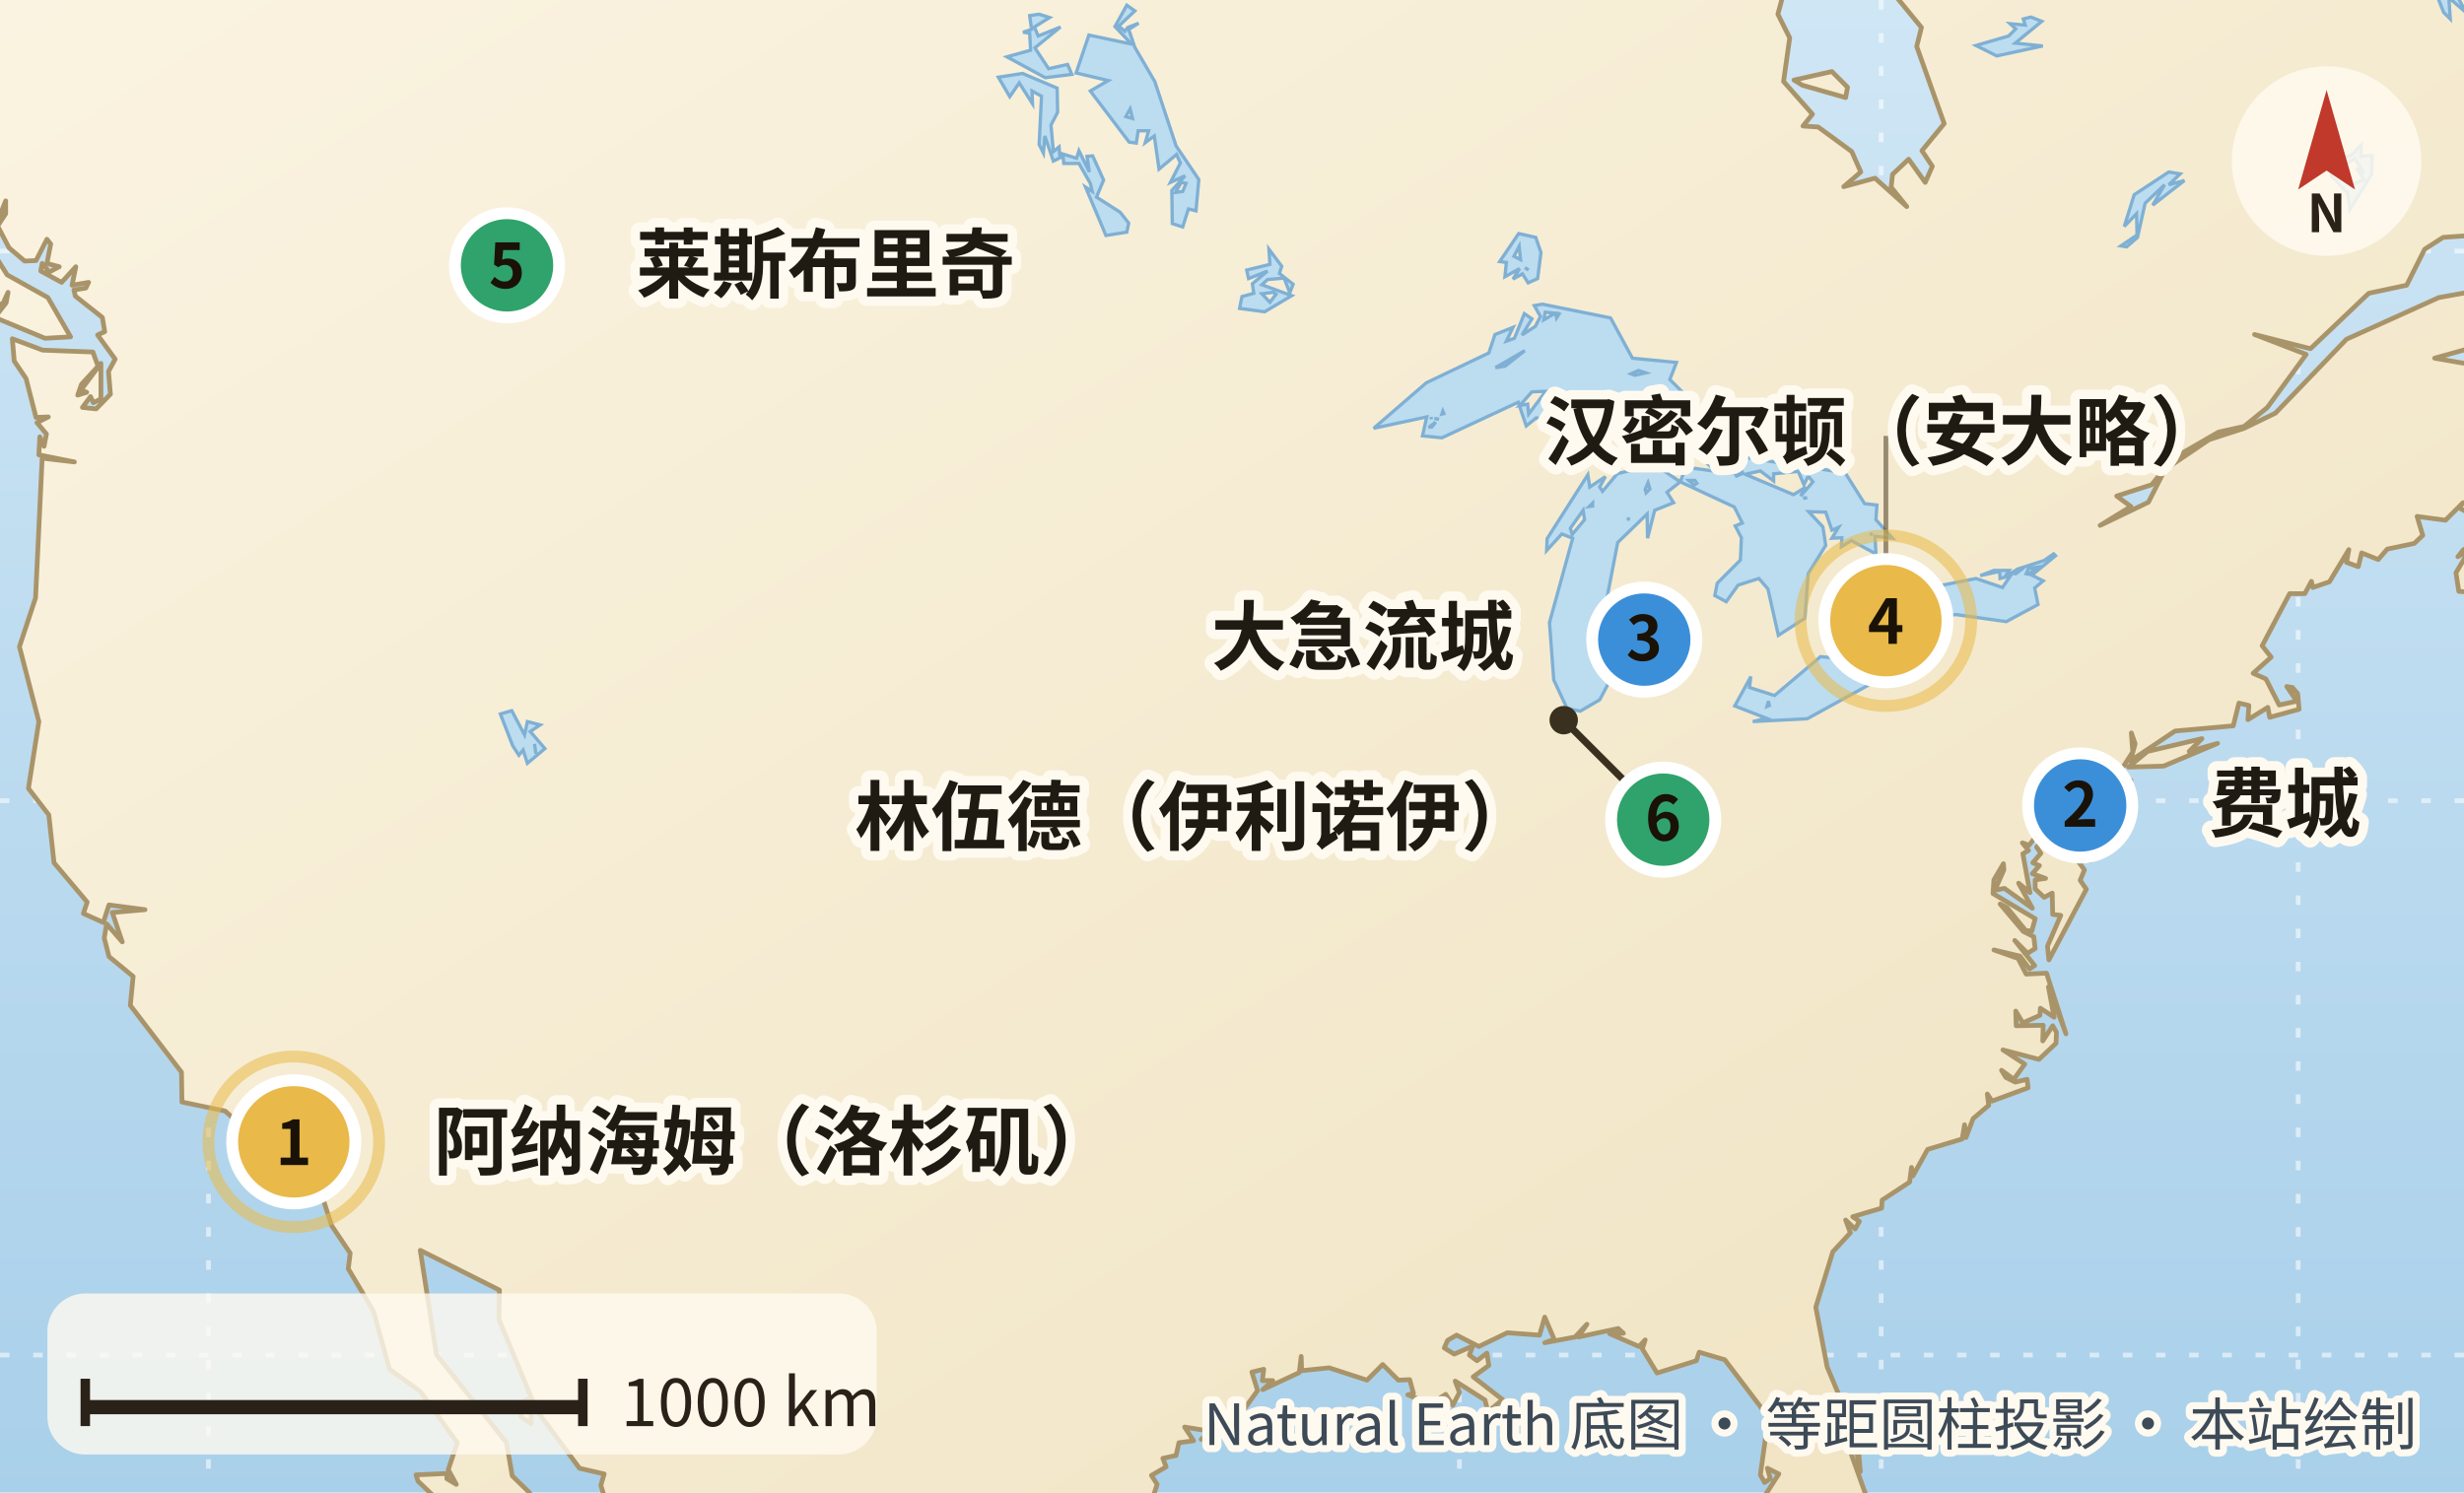
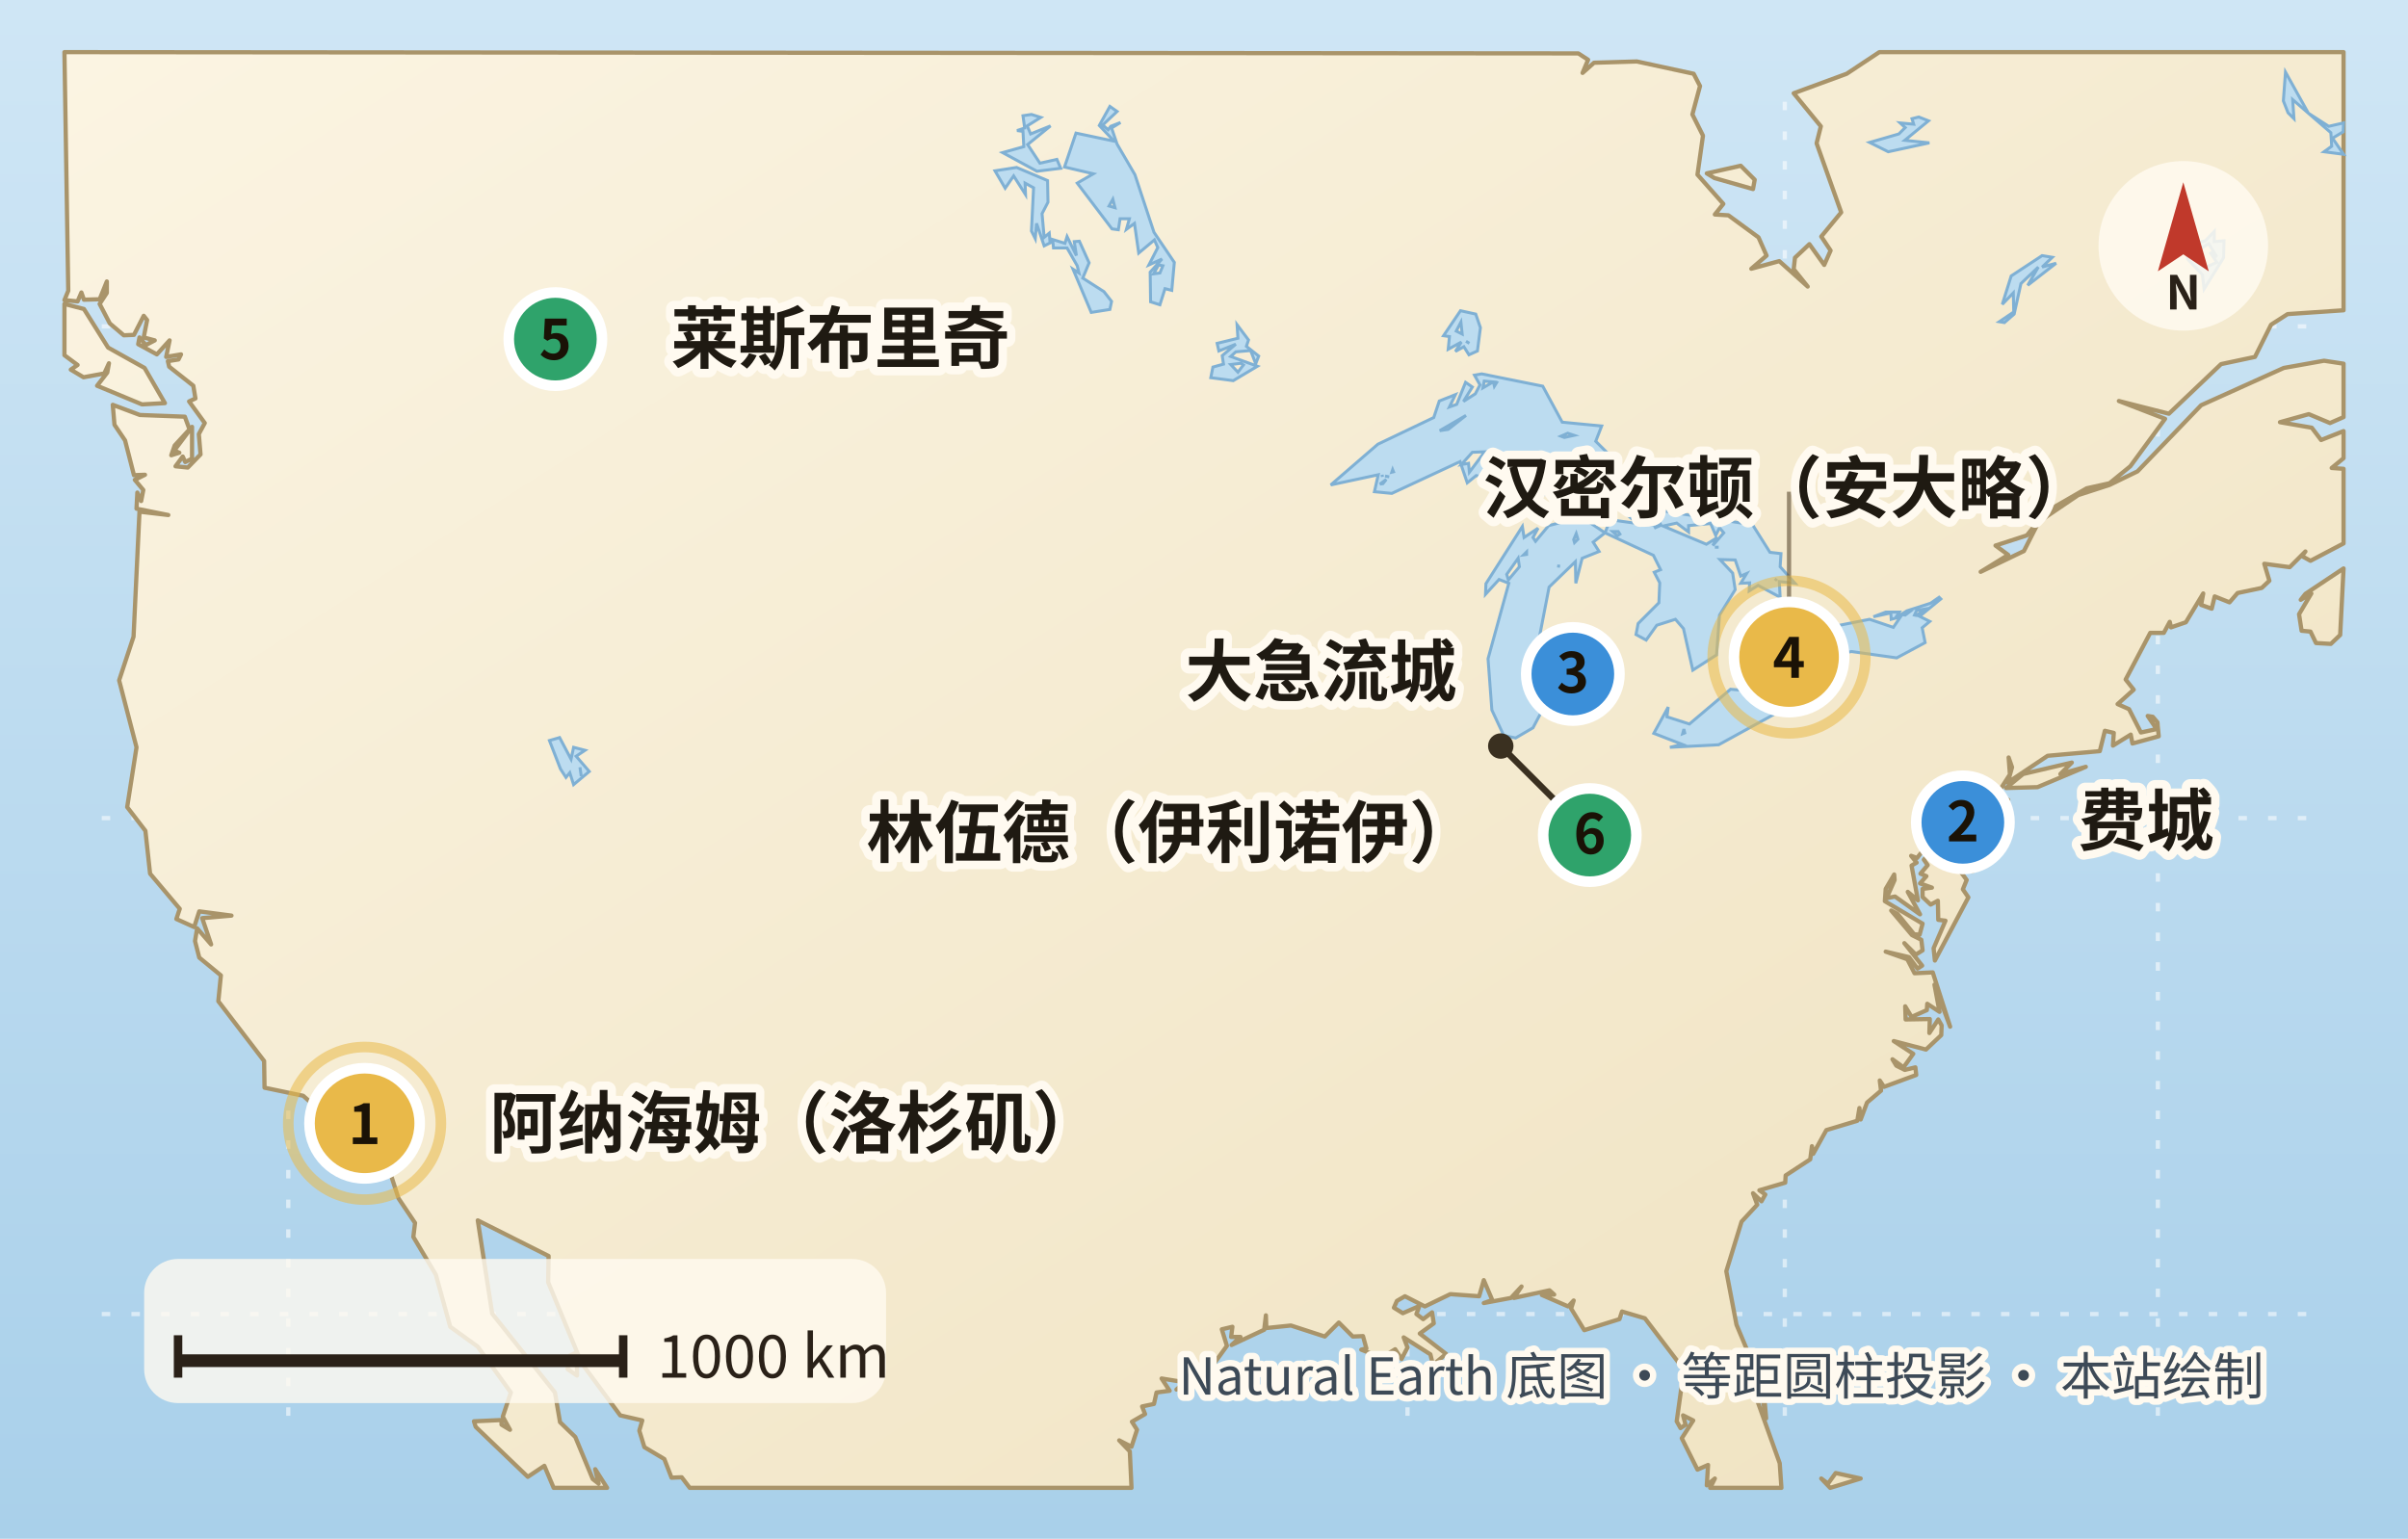
- <svg xmlns="http://www.w3.org/2000/svg" viewBox="0 0 520 315" width="520" height="315" font-family="'Noto Sans CJK SC','PingFang SC','Microsoft YaHei','Source Han Sans SC',sans-serif">
+ <svg xmlns="http://www.w3.org/2000/svg" viewBox="0 0 568 363" width="568" height="363" font-family="'Noto Sans CJK SC','PingFang SC','Microsoft YaHei','Source Han Sans SC',sans-serif">
  <defs>
    <linearGradient id="sea" x1="0" y1="0" x2="0" y2="1">
      <stop offset="0" stop-color="#cfe6f5" />
      <stop offset="1" stop-color="#a9d0ea" />
    </linearGradient>
    <linearGradient id="ld" x1="0" y1="0" x2="1" y2="1">
      <stop offset="0" stop-color="#fbf4e2" />
      <stop offset="1" stop-color="#efe2c0" />
    </linearGradient>
  </defs>
-   <rect width="520" height="315" fill="url(#sea)" />
-   <path d="M44,0V315M132,0V315M220,0V315M308,0V315M397,0V315M485,0V315M0,286H520M0,169H520M0,53H520" stroke="#ffffff" stroke-opacity=".55" stroke-width="1" stroke-dasharray="2 5" fill="none" />
-   <path d="M462.0,158.6 468.0,156.9 456.6,161.7 449.2,161.9 453.2,158.6 464.7,155.9 462.0,158.6ZM-8.8,47.7 -4.2,48.9 1.5,58.0 10.1,62.8 14.9,71.1 9.5,71.4 -1.1,67.0 1.3,63.9 1.7,61.7 0.6,64.1 -4.3,65.0 -7.3,63.2 -5.7,62.1 -8.8,59.8 -8.8,47.7ZM409.0,323.5 414.9,324.8 407.7,327.0 405.6,324.8 407.2,326.0 409.0,323.5ZM112.1,300.5 109.9,299.0 110.4,295.8 112.1,295.0 112.1,300.5ZM348.3,-11.4 350.6,-9.9 349.3,-6.8 352.0,-9.2 362.1,-9.5 375.5,-6.6 377.0,-3.7 375.2,3.0 377.7,8.0 376.4,17.2 382.5,24.1 380.5,26.6 383.7,26.8 390.8,32.0 392.7,36.3 389.1,39.4 395.7,37.6 402.4,43.6 399.1,39.5 399.4,36.8 402.8,33.6 406.3,38.5 407.8,35.1 405.6,31.8 410.3,26.1 404.5,9.8 405.5,5.8 399.1,-2.0 411.6,-6.6 419.3,-11.7 528.8,-11.7 528.8,49.2 515.6,50.1 511.7,52.6 507.9,60.2 499.9,61.9 487.6,73.6 475.8,70.6 486.7,74.8 478.5,86.0 473.6,90.0 468.2,91.2 458.5,96.8 454.1,102.3 446.7,104.7 449.7,106.9 443.2,110.9 453.4,106.0 456.9,99.1 466.2,92.8 473.6,90.4 480.2,87.2 495.2,71.6 514.7,62.8 524.2,61.1 528.8,61.8 528.8,74.4 525.6,75.8 520.6,73.7 513.8,75.6 521.3,76.9 523.5,79.8 528.8,77.7 528.8,84.1 526.0,86.4 528.8,86.6 528.8,104.2 521.0,108.3 519.0,107.2 519.8,106.1 516.1,109.8 510.1,109.0 511.3,113.0 509.5,114.7 503.8,115.9 501.9,118.1 498.4,116.7 497.7,119.6 495.2,118.7 495.7,116.0 491.6,122.8 488.1,124.0 487.8,122.7 486.4,125.3 483.2,125.3 477.4,136.3 479.3,138.7 475.5,142.1 478.2,143.3 481.0,148.8 484.7,148.0 482.6,144.9 483.8,145.1 484.9,146.4 485.2,149.7 479.0,151.4 478.6,149.3 474.4,151.9 474.6,148.9 472.5,148.4 471.3,153.2 459.0,154.3 449.6,160.6 450.6,157.0 449.8,154.7 450.1,158.7 447.2,163.2 449.7,164.7 448.8,171.8 448.9,169.4 442.5,181.0 441.1,181.6 441.6,179.3 436.1,175.3 437.0,171.8 439.3,170.8 440.0,169.5 437.1,171.3 435.5,173.5 437.2,179.9 439.9,183.6 439.0,185.8 440.3,187.7 432.4,202.6 432.1,199.7 434.9,193.2 433.2,193.0 433.1,188.5 431.4,189.4 429.5,187.6 429.5,185.7 431.7,185.4 428.9,184.4 430.4,182.7 429.0,182.1 430.7,180.1 429.8,178.8 433.0,175.0 431.3,174.5 428.2,178.4 426.8,177.9 428.1,179.5 426.9,180.2 428.4,188.4 426.0,186.4 428.9,191.7 423.0,187.5 421.0,187.9 422.9,183.6 422.8,182.3 420.8,185.7 420.6,188.6 429.5,193.9 428.8,196.5 427.5,196.4 423.6,191.6 422.1,190.8 427.0,196.6 429.2,197.7 429.5,200.2 427.9,201.2 425.2,198.5 429.4,203.8 428.3,204.5 426.3,201.8 420.8,200.5 425.9,202.3 427.6,205.6 431.9,205.4 436.0,218.2 432.3,208.3 433.5,214.7 430.6,212.8 430.5,214.3 426.9,215.9 425.4,213.4 425.5,216.5 431.2,216.4 431.1,219.7 433.2,216.5 434.0,217.9 433.9,220.2 430.3,223.6 422.7,221.6 427.3,224.6 425.0,227.8 422.4,225.9 423.3,227.4 425.3,228.4 427.8,227.8 428.0,229.6 420.4,232.4 419.4,230.9 419.7,233.3 416.4,236.1 414.9,240.1 414.6,237.4 414.1,240.4 406.8,242.6 403.7,248.2 403.4,246.4 403.0,249.5 397.2,253.3 397.1,255.0 391.0,256.8 392.4,257.8 391.5,259.4 389.5,257.5 390.5,260.2 386.8,264.2 383.2,275.9 385.6,288.5 392.0,303.8 392.6,310.6 391.3,303.4 390.5,305.4 389.2,300.6 390.0,305.0 395.8,321.2 396.2,327.0 379.4,327.0 380.5,324.8 378.6,326.4 378.9,321.6 376.4,322.7 372.7,315.3 375.4,311.1 373.0,309.9 373.6,312.1 372.4,312.9 371.5,311.3 373.2,299.1 364.0,287.0 358.6,285.4 358.0,287.2 349.7,289.8 346.6,284.7 347.2,282.8 345.9,284.2 339.7,281.5 342.6,281.4 341.5,280.4 333.1,282.2 334.9,279.5 332.4,282.2 326.0,283.4 328.0,282.7 326.0,278.0 324.9,281.8 318.1,281.3 312.1,284.2 307.4,281.8 305.5,282.9 304.8,284.5 306.9,285.8 310.8,284.1 310.1,286.0 311.7,287.2 313.8,285.6 314.2,288.2 310.9,290.6 317.1,295.4 314.0,298.0 313.4,295.5 307.1,291.5 308.0,293.9 306.6,296.6 305.1,294.3 301.9,296.3 297.1,294.4 298.3,294.1 297.5,291.2 295.1,291.3 291.8,288.0 288.5,291.3 280.5,288.7 274.7,289.3 274.6,286.3 274.2,289.7 266.5,293.3 268.6,291.4 266.4,291.4 266.7,289.0 264.2,289.6 265.4,293.5 262.0,298.2 253.5,303.8 255.5,302.1 250.0,301.2 251.9,304.1 248.8,304.5 248.2,307.2 245.4,307.8 246.1,309.6 243.0,311.4 244.2,313.3 242.9,317.3 240.0,315.8 242.5,318.4 242.9,327.0 138.7,327.0 136.8,324.5 134.4,324.6 132.7,320.2 128.0,317.4 126.8,313.5 127.5,311.1 122.3,309.9 113.2,297.6 105.3,278.5 105.4,272.3 88.7,263.9 92.1,285.9 106.9,304.5 108.1,311.5 111.7,315.0 115.8,324.9 117.2,326.0 116.4,322.6 119.2,327.0 106.6,327.0 104.4,321.8 100.5,324.4 88.2,312.6 87.8,311.3 94.3,311.0 94.3,312.1 96.3,313.3 94.6,310.2 96.5,304.5 88.7,293.7 82.2,289.0 78.8,276.7 73.5,267.8 73.9,264.5 70.0,258.7 66.4,247.6 61.0,242.6 58.1,242.4 57.2,239.2 51.6,238.1 47.5,234.5 38.4,232.6 38.3,226.3 27.5,212.2 28.1,206.1 23.0,201.9 22.0,198.0 22.5,195.0 25.8,198.8 23.7,192.6 30.6,192.0 23.0,191.0 21.8,194.7 17.6,192.8 18.4,190.4 11.4,182.1 10.3,172.0 6.0,166.4 8.2,152.3 4.1,136.5 7.5,126.2 8.9,96.7 15.7,97.5 8.2,96.0 8.4,92.2 9.3,94.2 9.8,91.6 7.8,89.2 10.2,88.0 7.6,88.1 5.5,79.9 3.0,76.2 2.6,71.5 9.0,73.9 19.6,74.3 20.7,77.3 17.2,81.1 16.4,83.4 18.3,82.8 17.1,82.3 21.3,76.7 21.3,84.2 19.7,85.0 19.1,83.7 17.4,86.0 20.3,86.3 23.3,83.2 22.9,78.4 24.3,75.8 20.6,70.7 22.1,70.0 21.6,67.0 15.9,62.5 15.6,61.2 18.1,60.8 18.7,59.6 15.2,60.2 16.0,56.3 13.0,59.6 8.6,57.2 8.9,55.6 10.4,57.4 12.5,56.3 9.9,55.6 10.7,51.5 9.9,50.5 7.6,55.0 5.2,55.1 1.9,52.3 -0.5,47.7 1.2,45.1 1.2,42.4 -0.5,46.6 -4.2,46.7 -4.8,45.0 -5.7,47.1 -8.8,46.8 -7.9,44.6 -8.8,-11.7 348.3,-11.4ZM528.0,125.8 525.8,127.9 522.3,127.7 521.0,125.0 518.9,124.8 518.3,120.9 521.2,116.0 518.7,117.5 519.8,116.1 528.8,110.1 528.0,125.8ZM389.5,20.6 380.4,18.0 378.6,16.9 386.6,15.1 389.9,18.4 389.5,20.6Z" fill="url(#ld)" stroke="#a9946a" stroke-width="1" stroke-linejoin="round" fill-rule="evenodd" />
-   <path d="M369.5,142.8 369.2,145.1 374.5,146.8 384.2,138.6 395.8,139.6 392.6,138.8 395.7,136.6 404.9,135.9 406.1,135.2 405.1,134.0 404.8,133.1 406.4,133.6 406.5,136.6 403.6,139.5 381.4,151.7 369.9,152.3 372.8,151.6 366.1,149.0 369.5,142.8ZM405.3,134.3 406.2,133.7 405.3,133.7ZM373.4,148.9 373.2,148.0 372.9,149.1ZM252.4,44.5 250.8,44.1 249.6,47.9 247.4,47.2 247.3,40.2 250.1,37.1 247.0,38.5 249.1,34.4 248.3,32.6 244.6,35.7 243.6,28.7 241.7,30.1 242.4,27.6 240.2,27.6 239.8,30.2 238.3,30.0 230.1,19.2 233.9,17.0 227.1,15.4 229.8,7.4 238.8,9.3 235.3,5.6 237.8,1.1 239.5,2.3 236.1,5.5 237.4,6.6 238.0,5.8 240.3,4.9 238.2,6.2 239.5,10.0 243.7,17.2 248.2,30.8 253.0,37.9 252.4,44.5ZM239.0,25.0 238.5,23.0 237.6,24.6 239.0,25.0ZM250.3,38.7 249.3,38.5 248.1,40.6 249.6,40.4 250.3,38.7ZM433.8,117.3 428.8,121.4 431.2,122.6 429.4,124.1 430.1,127.6 423.4,131.2 412.7,129.7 402.4,132.0 398.6,130.8 404.9,124.5 417.0,122.1 422.6,124.0 424.3,121.5 422.1,122.1 422.0,120.6 417.9,121.5 420.8,120.4 424.0,120.4 423.1,121.8 425.8,120.1 431.4,118.3 433.4,116.9 433.8,117.3ZM426.2,120.5 425.2,120.6 424.7,121.0 425.4,121.1 426.2,120.5ZM429.9,119.7 428.1,120.0 427.6,121.1 428.1,121.2 429.9,119.7ZM226.2,15.7 220.6,16.4 212.5,12.0 217.5,10.6 217.3,7.0 215.9,6.8 217.7,6.2 217.3,3.3 219.3,3.0 221.5,3.7 218.3,5.7 219.1,7.6 223.8,5.7 218.4,10.1 221.3,14.5 225.3,13.6 226.2,15.7ZM115.0,158.0 111.3,161.1 110.4,158.3 109.5,159.4 108.2,157.4 105.6,150.7 108.0,150.0 110.7,155.1 111.3,152.3 114.0,153.0 111.9,154.4 115.0,158.0ZM113.1,159.1 112.8,157.0 113.1,159.1ZM354.6,101.7 351.8,103.9 353.2,106.1 349.2,107.7 347.7,113.6 347.6,108.5 341.4,114.5 339.0,126.9 341.8,135.5 341.1,141.1 337.6,147.7 333.5,150.1 330.7,149.5 327.9,143.5 327.0,131.4 331.9,113.6 329.6,112.7 326.4,116.2 326.5,113.7 335.1,100.2 335.5,102.8 338.8,100.6 337.6,102.8 338.2,103.7 341.3,100.0 349.1,98.0 354.6,101.7ZM347.8,101.9 347.2,103.3 347.4,104.0 348.2,103.2 347.8,101.9ZM343.7,109.2 343.6,109.9 343.7,109.2ZM336.1,106.2 335.4,106.9 336.1,106.8 336.1,106.2ZM334.1,107.7 331.4,111.5 331.8,112.8 334.4,109.7 334.1,107.7ZM358.3,93.1 356.7,94.2 352.2,93.4 352.4,90.1 342.6,91.2 338.1,94.0 331.8,93.1 328.1,88.9 324.2,88.2 322.1,89.9 320.4,84.9 304.3,92.4 300.2,92.0 301.1,88.0 289.9,90.4 301.0,80.8 314.2,74.5 315.5,70.6 319.3,69.1 317.9,72.0 319.6,71.4 321.7,66.2 323.3,67.3 321.2,70.7 324.0,68.9 325.1,66.8 323.8,64.5 325.5,64.2 339.9,67.1 344.5,75.6 353.8,76.5 352.4,80.1 356.1,83.8 354.5,87.5 358.0,88.7 356.5,89.9 357.5,90.8 356.3,92.9 358.3,93.1ZM302.0,88.0 302.1,88.5 302.0,88.0ZM302.2,90.1 303.0,89.1 301.5,90.2 302.2,90.1ZM303.7,88.5 302.7,88.3 303.7,88.5ZM304.7,87.3 304.5,86.8 304.3,87.4ZM326.1,65.9 325.8,67.5 328.2,66.1 326.1,65.9ZM317.6,77.3 321.8,74.0 315.6,77.6 317.6,77.3ZM328.4,82.5 323.3,82.7 320.7,85.6 322.4,85.3 322.6,87.4 325.9,83.0 328.4,82.5ZM328.5,67.1 329.0,66.3 328.3,66.2 328.5,67.1ZM347.3,78.7 345.8,78.2 344.2,78.9 345.0,79.2 347.3,78.7ZM358.2,93.4 359.9,92.7 360.6,93.3 360.5,95.0 362.7,95.7 389.4,99.8 393.5,106.3 396.1,106.6 395.9,109.7 399.4,113.6 395.7,113.2 395.9,116.9 390.7,114.1 388.6,115.4 388.7,113.5 386.6,113.6 388.0,111.3 386.6,111.9 385.3,108.1 381.7,108.0 384.7,111.2 385.3,115.1 381.6,121.1 380.9,130.5 375.3,134.1 373.1,124.3 371.2,122.1 366.8,123.5 364.3,127.0 361.9,125.7 362.4,123.1 367.3,118.2 367.5,113.5 366.2,111.0 367.7,110.4 366.0,107.0 354.6,101.7 355.8,98.6 362.2,99.5 359.2,96.9 358.2,93.4ZM367.6,99.5 366.2,100.6 367.8,99.9ZM365.6,99.8 364.1,98.0 362.5,99.4 365.6,99.8ZM363.0,97.3 362.3,95.9 360.5,95.9 361.5,98.0 363.0,97.3ZM360.1,95.7 359.7,96.0 360.3,96.4 360.1,95.7ZM360.2,95.0 360.1,93.1 359.5,93.0 358.9,93.6 360.2,95.0ZM356.4,101.4 357.5,102.4 358.1,102.0 357.7,101.4 356.4,101.4ZM368.3,100.1 378.5,104.4 381.1,102.8 380.0,104.7 382.6,101.7 381.6,100.5 380.7,102.3 379.5,99.5 374.3,100.0 374.3,101.5 371.5,99.4 368.3,100.1ZM381.4,105.1 380.5,105.1 381.4,105.1ZM394.7,113.0 395.1,112.5 394.7,113.0ZM461.0,38.1 454.3,43.3 456.8,39.0 452.7,42.9 451.1,50.1 448.8,52.1 447.6,51.9 451.0,49.6 450.9,45.1 448.3,47.8 450.4,41.1 457.7,36.3 460.1,36.7 457.7,39.0 461.0,38.1ZM272.9,60.0 272.2,61.8 271.0,58.7 267.5,59.0 266.3,60.1 272.6,62.4 266.9,65.8 261.6,65.1 262.1,62.6 264.6,61.9 264.3,59.9 267.5,57.2 263.5,58.8 263.1,57.0 268.0,55.8 267.8,52.6 270.5,56.2 270.0,57.7 272.9,60.0ZM266.3,62.0 268.0,63.8 269.3,62.1 268.7,61.7 266.3,62.0ZM325.2,53.3 324.5,58.8 322.5,59.7 321.3,57.8 319.3,58.9 320.7,56.7 317.6,58.4 317.9,55.4 316.5,55.2 320.5,49.3 324.1,50.1 325.2,53.3ZM320.9,54.8 320.6,52.0 319.5,54.1 320.9,54.8ZM322.6,57.0 321.8,56.5 322.6,57.0ZM431.1,9.7 421.4,11.8 417.0,9.6 423.9,7.6 425.4,6.1 424.2,5.0 427.4,5.3 427.0,4.0 428.6,3.6 430.9,4.5 425.3,9.1 431.1,9.7ZM528.7,7.1 526.2,8.6 528.8,12.4 524.2,11.8 526.0,10.5 525.8,7.3 516.8,-0.5 517.1,4.0 515.7,2.6 514.6,-0.2 515.1,-7.0 520.5,2.7 525.3,5.8 528.8,5.0 528.7,7.1ZM237.8,49.0 233.4,49.7 229.1,39.5 230.5,40.4 230.1,38.7 227.7,34.5 224.5,34.5 224.3,32.5 227.2,33.4 227.7,31.8 229.9,36.3 229.4,33.0 230.6,32.9 232.9,38.0 231.4,41.6 236.4,44.8 238.2,47.1 237.8,49.0ZM222.3,34.0 220.5,28.7 220.2,32.3 219.3,30.5 219.8,20.3 217.8,19.2 217.9,21.9 215.1,17.5 213.1,20.4 210.7,16.3 215.8,15.5 223.1,18.6 223.2,23.7 221.8,26.4 222.3,32.0 223.5,31.0 223.7,33.3 222.3,34.0ZM500.5,36.8 495.9,44.2 495.5,40.8 492.0,37.1 491.4,32.9 493.0,31.1 493.5,33.5 496.2,32.8 498.3,30.6 498.3,33.0 500.6,32.8 500.5,36.8ZM497.3,35.5 498.9,36.6 497.0,33.5 492.7,36.1 496.4,39.0 498.9,37.9 497.3,35.5Z" fill="#bcdcf0" stroke="#7fb0d4" stroke-width=".7" />
-   <path d="M330,152L351,173" stroke="#3a3020" stroke-width="1.5" />
-   <circle cx="330" cy="152" r="3" fill="#3a3020" />
-   <text x="91.5" y="246.7" text-anchor="start" font-size="16" font-weight="800" fill="#1f1a12" paint-order="stroke" stroke="#fffaf0" stroke-width="4" stroke-linejoin="round">阿纳海姆（洛杉矶）</text>
-   <path d="M398,131L398,92" stroke="#5a4a30" stroke-width="1" opacity=".6" />
-   <text x="397.8" y="96.9" text-anchor="middle" font-size="16" font-weight="800" fill="#1f1a12" paint-order="stroke" stroke="#fffaf0" stroke-width="4" stroke-linejoin="round">汉密尔顿（安大略）</text>
-   <text x="466.2" y="175.4" text-anchor="start" font-size="16" font-weight="600" fill="#1f1a12" paint-order="stroke" stroke="#fffaf0" stroke-width="4" stroke-linejoin="round">费城</text>
-   <text x="319.6" y="140.2" text-anchor="end" font-size="16" font-weight="600" fill="#1f1a12" paint-order="stroke" stroke="#fffaf0" stroke-width="4" stroke-linejoin="round">大急流城</text>
-   <text x="134.2" y="61.6" text-anchor="start" font-size="16" font-weight="600" fill="#1f1a12" paint-order="stroke" stroke="#fffaf0" stroke-width="4" stroke-linejoin="round">莱斯布里奇</text>
-   <text x="324.4" y="178.2" text-anchor="end" font-size="16" font-weight="600" fill="#1f1a12" paint-order="stroke" stroke="#fffaf0" stroke-width="4" stroke-linejoin="round">林伍德（伊利诺伊）</text>
-   <circle cx="62" cy="241" r="18" fill="none" stroke="#e9b949" stroke-width="2.5" opacity=".55" />
-   <circle cx="62" cy="241" r="13" fill="#e9b949" stroke="#ffffff" stroke-width="2.5" />
-   <text x="62" y="245.9" text-anchor="middle" font-size="13" font-weight="800" fill="#1a1206">1</text>
-   <circle cx="439" cy="170" r="11" fill="#3b8fd9" stroke="#ffffff" stroke-width="2.5" />
-   <text x="439" y="174.5" text-anchor="middle" font-size="13" font-weight="800" fill="#1a1206">2</text>
-   <circle cx="347" cy="135" r="11" fill="#3b8fd9" stroke="#ffffff" stroke-width="2.5" />
-   <text x="347" y="139.4" text-anchor="middle" font-size="13" font-weight="800" fill="#1a1206">3</text>
-   <circle cx="398" cy="131" r="18" fill="none" stroke="#e9b949" stroke-width="2.5" opacity=".55" />
-   <circle cx="398" cy="131" r="13" fill="#e9b949" stroke="#ffffff" stroke-width="2.5" />
-   <text x="398" y="135.9" text-anchor="middle" font-size="13" font-weight="800" fill="#1a1206">4</text>
-   <circle cx="107" cy="56" r="11" fill="#2fa36b" stroke="#ffffff" stroke-width="2.5" />
-   <text x="107" y="60.8" text-anchor="middle" font-size="13" font-weight="800" fill="#1a1206">5</text>
-   <circle cx="351" cy="173" r="11" fill="#2fa36b" stroke="#ffffff" stroke-width="2.5" />
-   <text x="351" y="177.4" text-anchor="middle" font-size="13" font-weight="800" fill="#1a1206">6</text>
-   <g transform="translate(18,297)">
-     <rect x="-8" y="-24" width="175" height="34" rx="8" fill="#fffaf0" opacity=".8" />
-     <path d="M0,0H105" stroke="#2a2118" stroke-width="3" />
-     <path d="M0,-6V4M105,-6V4" stroke="#2a2118" stroke-width="2" />
-     <text x="113" y="4" font-size="14" fill="#2a2118">1000 km</text>
+   <rect width="568" height="363" fill="url(#sea)" />
+   <g transform="translate(24,24)">
+     <path d="M44,0V315M132,0V315M220,0V315M308,0V315M397,0V315M485,0V315M0,286H520M0,169H520M0,53H520" stroke="#ffffff" stroke-opacity=".55" stroke-width="1" stroke-dasharray="2 5" fill="none" />
+     <path d="M462.0,158.6 468.0,156.9 456.6,161.7 449.2,161.9 453.2,158.6 464.7,155.9 462.0,158.6ZM-8.8,47.7 -4.2,48.9 1.5,58.0 10.1,62.8 14.9,71.1 9.5,71.4 -1.1,67.0 1.3,63.9 1.7,61.7 0.6,64.1 -4.3,65.0 -7.3,63.2 -5.7,62.1 -8.8,59.8 -8.8,47.7ZM409.0,323.5 414.9,324.8 407.7,327.0 405.6,324.8 407.2,326.0 409.0,323.5ZM112.1,300.5 109.9,299.0 110.4,295.8 112.1,295.0 112.1,300.5ZM348.3,-11.4 350.6,-9.9 349.3,-6.8 352.0,-9.2 362.1,-9.5 375.5,-6.6 377.0,-3.7 375.2,3.0 377.7,8.0 376.4,17.2 382.5,24.1 380.5,26.6 383.7,26.8 390.8,32.0 392.7,36.3 389.1,39.4 395.7,37.6 402.4,43.6 399.1,39.5 399.4,36.8 402.8,33.6 406.3,38.5 407.8,35.1 405.6,31.8 410.3,26.1 404.5,9.8 405.5,5.8 399.1,-2.0 411.6,-6.6 419.3,-11.7 528.8,-11.7 528.8,49.2 515.6,50.1 511.7,52.6 507.9,60.2 499.9,61.9 487.6,73.6 475.8,70.6 486.7,74.8 478.5,86.0 473.6,90.0 468.2,91.2 458.5,96.8 454.1,102.3 446.7,104.7 449.7,106.9 443.2,110.9 453.4,106.0 456.9,99.1 466.2,92.8 473.6,90.4 480.2,87.2 495.2,71.6 514.7,62.8 524.2,61.1 528.8,61.8 528.8,74.4 525.6,75.8 520.6,73.7 513.8,75.6 521.3,76.9 523.5,79.8 528.8,77.7 528.8,84.1 526.0,86.4 528.8,86.6 528.8,104.2 521.0,108.3 519.0,107.2 519.8,106.1 516.1,109.8 510.1,109.0 511.3,113.0 509.5,114.7 503.8,115.9 501.9,118.1 498.4,116.7 497.7,119.6 495.2,118.7 495.7,116.0 491.6,122.8 488.1,124.0 487.8,122.7 486.4,125.3 483.2,125.3 477.4,136.3 479.3,138.7 475.5,142.1 478.2,143.3 481.0,148.8 484.7,148.0 482.6,144.9 483.8,145.1 484.9,146.4 485.2,149.7 479.0,151.4 478.6,149.3 474.4,151.9 474.6,148.9 472.5,148.4 471.3,153.2 459.0,154.3 449.6,160.6 450.6,157.0 449.8,154.7 450.1,158.7 447.2,163.2 449.7,164.7 448.8,171.8 448.9,169.4 442.5,181.0 441.1,181.6 441.6,179.3 436.1,175.3 437.0,171.8 439.3,170.8 440.0,169.5 437.1,171.3 435.5,173.5 437.2,179.9 439.9,183.6 439.0,185.8 440.3,187.7 432.4,202.6 432.1,199.7 434.9,193.2 433.2,193.0 433.1,188.5 431.4,189.4 429.5,187.6 429.5,185.7 431.7,185.4 428.9,184.4 430.4,182.7 429.0,182.1 430.7,180.1 429.8,178.8 433.0,175.0 431.3,174.5 428.2,178.4 426.8,177.9 428.1,179.5 426.9,180.2 428.4,188.4 426.0,186.4 428.9,191.7 423.0,187.5 421.0,187.9 422.9,183.6 422.8,182.3 420.8,185.7 420.6,188.6 429.5,193.9 428.8,196.5 427.5,196.4 423.6,191.6 422.1,190.8 427.0,196.6 429.2,197.7 429.5,200.2 427.9,201.2 425.2,198.5 429.4,203.8 428.3,204.5 426.3,201.8 420.8,200.5 425.9,202.3 427.6,205.6 431.9,205.4 436.0,218.2 432.3,208.3 433.5,214.7 430.6,212.8 430.5,214.3 426.9,215.9 425.4,213.4 425.5,216.5 431.2,216.4 431.1,219.7 433.2,216.5 434.0,217.9 433.9,220.2 430.3,223.6 422.7,221.6 427.3,224.6 425.0,227.8 422.4,225.9 423.3,227.4 425.3,228.4 427.8,227.8 428.0,229.6 420.4,232.4 419.4,230.9 419.7,233.3 416.4,236.1 414.9,240.1 414.6,237.4 414.1,240.4 406.8,242.6 403.7,248.2 403.4,246.4 403.0,249.5 397.2,253.3 397.1,255.0 391.0,256.8 392.4,257.8 391.5,259.4 389.5,257.5 390.5,260.2 386.8,264.2 383.2,275.9 385.6,288.5 392.0,303.8 392.6,310.6 391.3,303.4 390.5,305.4 389.2,300.6 390.0,305.0 395.8,321.2 396.2,327.0 379.4,327.0 380.5,324.8 378.6,326.4 378.9,321.6 376.4,322.7 372.7,315.3 375.4,311.1 373.0,309.9 373.6,312.1 372.4,312.9 371.5,311.3 373.2,299.1 364.0,287.0 358.6,285.4 358.0,287.2 349.7,289.8 346.6,284.7 347.2,282.8 345.9,284.2 339.7,281.5 342.6,281.4 341.5,280.4 333.1,282.2 334.9,279.5 332.4,282.2 326.0,283.4 328.0,282.7 326.0,278.0 324.9,281.8 318.1,281.3 312.1,284.2 307.4,281.8 305.5,282.9 304.8,284.5 306.9,285.8 310.8,284.1 310.1,286.0 311.7,287.2 313.8,285.6 314.2,288.2 310.9,290.6 317.1,295.4 314.0,298.0 313.4,295.5 307.1,291.5 308.0,293.9 306.6,296.6 305.1,294.3 301.9,296.3 297.1,294.4 298.3,294.1 297.5,291.2 295.1,291.3 291.8,288.0 288.5,291.3 280.5,288.7 274.7,289.3 274.6,286.3 274.2,289.7 266.5,293.3 268.6,291.4 266.4,291.4 266.7,289.0 264.2,289.6 265.4,293.5 262.0,298.2 253.5,303.8 255.5,302.1 250.0,301.2 251.9,304.1 248.8,304.5 248.2,307.2 245.4,307.8 246.1,309.6 243.0,311.4 244.2,313.3 242.9,317.3 240.0,315.8 242.5,318.4 242.9,327.0 138.7,327.0 136.8,324.5 134.4,324.6 132.7,320.2 128.0,317.4 126.8,313.5 127.5,311.1 122.3,309.9 113.2,297.6 105.3,278.5 105.4,272.3 88.7,263.9 92.1,285.9 106.9,304.5 108.1,311.5 111.7,315.0 115.8,324.9 117.2,326.0 116.4,322.6 119.2,327.0 106.6,327.0 104.4,321.8 100.5,324.4 88.2,312.6 87.8,311.3 94.3,311.0 94.3,312.1 96.3,313.3 94.6,310.2 96.5,304.5 88.7,293.7 82.2,289.0 78.8,276.7 73.5,267.8 73.9,264.5 70.0,258.7 66.4,247.6 61.0,242.6 58.1,242.4 57.2,239.2 51.6,238.1 47.5,234.5 38.4,232.6 38.3,226.3 27.5,212.2 28.1,206.1 23.0,201.9 22.0,198.0 22.5,195.0 25.8,198.8 23.7,192.6 30.6,192.0 23.0,191.0 21.8,194.7 17.6,192.8 18.4,190.4 11.4,182.1 10.3,172.0 6.0,166.4 8.2,152.3 4.1,136.5 7.5,126.2 8.9,96.7 15.7,97.5 8.2,96.0 8.4,92.2 9.3,94.2 9.8,91.6 7.8,89.2 10.2,88.0 7.6,88.1 5.5,79.9 3.0,76.2 2.6,71.5 9.0,73.9 19.6,74.3 20.7,77.3 17.2,81.1 16.4,83.4 18.3,82.8 17.1,82.3 21.3,76.7 21.3,84.2 19.7,85.0 19.1,83.7 17.4,86.0 20.3,86.3 23.3,83.2 22.9,78.4 24.3,75.8 20.6,70.7 22.1,70.0 21.6,67.0 15.9,62.5 15.6,61.2 18.1,60.8 18.7,59.6 15.2,60.2 16.0,56.3 13.0,59.6 8.6,57.2 8.9,55.6 10.4,57.4 12.5,56.3 9.9,55.6 10.7,51.5 9.9,50.5 7.6,55.0 5.2,55.1 1.9,52.3 -0.5,47.7 1.2,45.1 1.2,42.4 -0.5,46.6 -4.2,46.7 -4.8,45.0 -5.7,47.1 -8.8,46.8 -7.9,44.6 -8.8,-11.7 348.3,-11.4ZM528.0,125.8 525.8,127.9 522.3,127.7 521.0,125.0 518.9,124.8 518.3,120.9 521.2,116.0 518.7,117.5 519.8,116.1 528.8,110.1 528.0,125.8ZM389.5,20.6 380.4,18.0 378.6,16.9 386.6,15.1 389.9,18.4 389.5,20.6Z" fill="url(#ld)" stroke="#a9946a" stroke-width="1" stroke-linejoin="round" fill-rule="evenodd" />
+     <path d="M369.5,142.8 369.2,145.1 374.5,146.8 384.2,138.6 395.8,139.6 392.6,138.8 395.7,136.6 404.9,135.9 406.1,135.2 405.1,134.0 404.8,133.1 406.4,133.6 406.5,136.6 403.6,139.5 381.4,151.7 369.9,152.3 372.8,151.6 366.1,149.0 369.5,142.8ZM405.3,134.3 406.2,133.7 405.3,133.7ZM373.4,148.9 373.2,148.0 372.9,149.1ZM252.4,44.5 250.8,44.1 249.6,47.9 247.4,47.2 247.3,40.2 250.1,37.1 247.0,38.5 249.1,34.4 248.3,32.6 244.6,35.7 243.6,28.7 241.7,30.1 242.4,27.6 240.2,27.6 239.8,30.2 238.3,30.0 230.1,19.2 233.9,17.0 227.1,15.4 229.8,7.4 238.8,9.3 235.3,5.6 237.8,1.1 239.5,2.3 236.1,5.5 237.4,6.6 238.0,5.8 240.3,4.9 238.2,6.2 239.5,10.0 243.7,17.2 248.2,30.8 253.0,37.9 252.4,44.5ZM239.0,25.0 238.5,23.0 237.6,24.6 239.0,25.0ZM250.3,38.7 249.3,38.5 248.1,40.6 249.6,40.4 250.3,38.7ZM433.8,117.3 428.8,121.4 431.2,122.6 429.4,124.1 430.1,127.6 423.4,131.2 412.7,129.7 402.4,132.0 398.6,130.8 404.9,124.5 417.0,122.1 422.6,124.0 424.3,121.5 422.1,122.1 422.0,120.6 417.9,121.5 420.8,120.4 424.0,120.4 423.1,121.8 425.8,120.1 431.4,118.3 433.4,116.9 433.8,117.3ZM426.2,120.5 425.2,120.6 424.7,121.0 425.4,121.1 426.2,120.5ZM429.9,119.7 428.1,120.0 427.6,121.1 428.1,121.2 429.9,119.7ZM226.2,15.7 220.6,16.4 212.5,12.0 217.5,10.6 217.3,7.0 215.9,6.8 217.7,6.2 217.3,3.3 219.3,3.0 221.5,3.7 218.3,5.7 219.1,7.6 223.8,5.7 218.4,10.1 221.3,14.5 225.3,13.6 226.2,15.7ZM115.0,158.0 111.3,161.1 110.4,158.3 109.5,159.4 108.2,157.4 105.6,150.7 108.0,150.0 110.7,155.1 111.3,152.3 114.0,153.0 111.9,154.4 115.0,158.0ZM113.1,159.1 112.8,157.0 113.1,159.1ZM354.6,101.7 351.8,103.9 353.2,106.1 349.2,107.7 347.7,113.6 347.6,108.5 341.4,114.5 339.0,126.9 341.8,135.5 341.1,141.1 337.6,147.7 333.5,150.1 330.7,149.5 327.9,143.5 327.0,131.4 331.9,113.6 329.6,112.7 326.4,116.2 326.5,113.7 335.1,100.2 335.5,102.8 338.8,100.6 337.6,102.8 338.2,103.7 341.3,100.0 349.1,98.0 354.6,101.7ZM347.8,101.9 347.2,103.3 347.4,104.0 348.2,103.2 347.8,101.9ZM343.7,109.2 343.6,109.9 343.7,109.2ZM336.1,106.2 335.4,106.9 336.1,106.8 336.1,106.2ZM334.1,107.7 331.4,111.5 331.8,112.8 334.4,109.7 334.1,107.7ZM358.3,93.1 356.7,94.2 352.2,93.4 352.4,90.1 342.6,91.2 338.1,94.0 331.8,93.1 328.1,88.9 324.2,88.2 322.1,89.9 320.4,84.9 304.3,92.4 300.2,92.0 301.1,88.0 289.9,90.4 301.0,80.8 314.2,74.5 315.5,70.6 319.3,69.1 317.9,72.0 319.6,71.4 321.7,66.2 323.3,67.3 321.2,70.7 324.0,68.9 325.1,66.8 323.8,64.5 325.5,64.2 339.9,67.1 344.5,75.6 353.8,76.5 352.4,80.1 356.1,83.8 354.5,87.5 358.0,88.7 356.5,89.9 357.5,90.8 356.3,92.9 358.3,93.1ZM302.0,88.0 302.1,88.5 302.0,88.0ZM302.2,90.1 303.0,89.1 301.5,90.2 302.2,90.1ZM303.7,88.5 302.7,88.3 303.7,88.5ZM304.7,87.3 304.5,86.8 304.3,87.4ZM326.1,65.9 325.8,67.5 328.2,66.1 326.1,65.9ZM317.6,77.3 321.8,74.0 315.6,77.6 317.6,77.3ZM328.4,82.5 323.3,82.7 320.7,85.6 322.4,85.3 322.6,87.4 325.9,83.0 328.4,82.5ZM328.5,67.1 329.0,66.3 328.3,66.2 328.5,67.1ZM347.3,78.7 345.8,78.2 344.2,78.9 345.0,79.2 347.3,78.7ZM358.2,93.4 359.9,92.7 360.6,93.3 360.5,95.0 362.7,95.7 389.4,99.8 393.5,106.3 396.1,106.6 395.9,109.7 399.4,113.6 395.7,113.2 395.9,116.9 390.7,114.1 388.6,115.4 388.7,113.5 386.6,113.6 388.0,111.3 386.6,111.9 385.3,108.1 381.7,108.0 384.7,111.2 385.3,115.1 381.6,121.1 380.9,130.5 375.3,134.1 373.1,124.3 371.2,122.1 366.8,123.5 364.3,127.0 361.9,125.7 362.4,123.1 367.3,118.2 367.5,113.5 366.2,111.0 367.7,110.4 366.0,107.0 354.6,101.7 355.8,98.6 362.2,99.5 359.2,96.9 358.2,93.4ZM367.6,99.5 366.2,100.6 367.8,99.9ZM365.6,99.8 364.1,98.0 362.5,99.4 365.6,99.8ZM363.0,97.3 362.3,95.9 360.5,95.9 361.5,98.0 363.0,97.3ZM360.1,95.7 359.7,96.0 360.3,96.4 360.1,95.7ZM360.2,95.0 360.1,93.1 359.5,93.0 358.9,93.6 360.2,95.0ZM356.4,101.4 357.5,102.4 358.1,102.0 357.7,101.4 356.4,101.4ZM368.3,100.1 378.5,104.4 381.1,102.8 380.0,104.7 382.6,101.7 381.6,100.5 380.7,102.3 379.5,99.5 374.3,100.0 374.3,101.5 371.5,99.4 368.3,100.1ZM381.4,105.1 380.5,105.1 381.4,105.1ZM394.7,113.0 395.1,112.5 394.7,113.0ZM461.0,38.1 454.3,43.3 456.8,39.0 452.7,42.9 451.1,50.1 448.8,52.1 447.6,51.9 451.0,49.6 450.9,45.1 448.3,47.8 450.4,41.1 457.7,36.3 460.1,36.7 457.7,39.0 461.0,38.1ZM272.9,60.0 272.2,61.8 271.0,58.7 267.5,59.0 266.3,60.1 272.6,62.4 266.9,65.8 261.6,65.1 262.1,62.6 264.6,61.9 264.3,59.9 267.5,57.2 263.5,58.8 263.1,57.0 268.0,55.8 267.8,52.6 270.5,56.2 270.0,57.7 272.9,60.0ZM266.3,62.0 268.0,63.8 269.3,62.1 268.7,61.7 266.3,62.0ZM325.2,53.3 324.5,58.8 322.5,59.7 321.3,57.8 319.3,58.9 320.7,56.7 317.6,58.4 317.9,55.4 316.5,55.2 320.5,49.3 324.1,50.1 325.2,53.3ZM320.9,54.8 320.6,52.0 319.5,54.1 320.9,54.8ZM322.6,57.0 321.8,56.5 322.6,57.0ZM431.1,9.7 421.4,11.8 417.0,9.6 423.9,7.6 425.4,6.1 424.2,5.0 427.4,5.3 427.0,4.0 428.6,3.6 430.9,4.5 425.3,9.1 431.1,9.7ZM528.7,7.1 526.2,8.6 528.8,12.4 524.2,11.8 526.0,10.5 525.8,7.3 516.8,-0.5 517.1,4.0 515.7,2.6 514.6,-0.2 515.1,-7.0 520.5,2.7 525.3,5.8 528.8,5.0 528.7,7.1ZM237.8,49.0 233.4,49.7 229.1,39.5 230.5,40.4 230.1,38.7 227.7,34.5 224.5,34.5 224.3,32.5 227.2,33.4 227.7,31.8 229.9,36.3 229.4,33.0 230.6,32.9 232.9,38.0 231.4,41.6 236.4,44.8 238.2,47.1 237.8,49.0ZM222.3,34.0 220.5,28.7 220.2,32.3 219.3,30.5 219.8,20.3 217.8,19.2 217.9,21.9 215.1,17.5 213.1,20.4 210.7,16.3 215.8,15.5 223.1,18.6 223.2,23.7 221.8,26.4 222.3,32.0 223.5,31.0 223.7,33.3 222.3,34.0ZM500.5,36.8 495.9,44.2 495.5,40.8 492.0,37.1 491.4,32.9 493.0,31.1 493.5,33.5 496.2,32.8 498.3,30.6 498.3,33.0 500.6,32.8 500.5,36.8ZM497.3,35.5 498.9,36.6 497.0,33.5 492.7,36.1 496.4,39.0 498.9,37.9 497.3,35.5Z" fill="#bcdcf0" stroke="#7fb0d4" stroke-width=".7" />
+     <path d="M330,152L351,173" stroke="#3a3020" stroke-width="1.5" />
+     <circle cx="330" cy="152" r="3" fill="#3a3020" />
+     <text x="91.5" y="246.7" text-anchor="start" font-size="16" font-weight="800" fill="#1f1a12" paint-order="stroke" stroke="#fffaf0" stroke-width="4" stroke-linejoin="round">阿纳海姆（洛杉矶）</text>
+     <path d="M398,131L398,92" stroke="#5a4a30" stroke-width="1" opacity=".6" />
+     <text x="397.8" y="96.9" text-anchor="middle" font-size="16" font-weight="800" fill="#1f1a12" paint-order="stroke" stroke="#fffaf0" stroke-width="4" stroke-linejoin="round">汉密尔顿（安大略）</text>
+     <text x="466.2" y="175.4" text-anchor="start" font-size="16" font-weight="600" fill="#1f1a12" paint-order="stroke" stroke="#fffaf0" stroke-width="4" stroke-linejoin="round">费城</text>
+     <text x="319.6" y="140.2" text-anchor="end" font-size="16" font-weight="600" fill="#1f1a12" paint-order="stroke" stroke="#fffaf0" stroke-width="4" stroke-linejoin="round">大急流城</text>
+     <text x="134.2" y="61.6" text-anchor="start" font-size="16" font-weight="600" fill="#1f1a12" paint-order="stroke" stroke="#fffaf0" stroke-width="4" stroke-linejoin="round">莱斯布里奇</text>
+     <text x="324.4" y="178.2" text-anchor="end" font-size="16" font-weight="600" fill="#1f1a12" paint-order="stroke" stroke="#fffaf0" stroke-width="4" stroke-linejoin="round">林伍德（伊利诺伊）</text>
+     <circle cx="62" cy="241" r="18" fill="none" stroke="#e9b949" stroke-width="2.5" opacity=".55" />
+     <circle cx="62" cy="241" r="13" fill="#e9b949" stroke="#ffffff" stroke-width="2.5" />
+     <text x="62" y="245.9" text-anchor="middle" font-size="13" font-weight="800" fill="#1a1206">1</text>
+     <circle cx="439" cy="170" r="11" fill="#3b8fd9" stroke="#ffffff" stroke-width="2.5" />
+     <text x="439" y="174.5" text-anchor="middle" font-size="13" font-weight="800" fill="#1a1206">2</text>
+     <circle cx="347" cy="135" r="11" fill="#3b8fd9" stroke="#ffffff" stroke-width="2.5" />
+     <text x="347" y="139.4" text-anchor="middle" font-size="13" font-weight="800" fill="#1a1206">3</text>
+     <circle cx="398" cy="131" r="18" fill="none" stroke="#e9b949" stroke-width="2.5" opacity=".55" />
+     <circle cx="398" cy="131" r="13" fill="#e9b949" stroke="#ffffff" stroke-width="2.5" />
+     <text x="398" y="135.9" text-anchor="middle" font-size="13" font-weight="800" fill="#1a1206">4</text>
+     <circle cx="107" cy="56" r="11" fill="#2fa36b" stroke="#ffffff" stroke-width="2.5" />
+     <text x="107" y="60.8" text-anchor="middle" font-size="13" font-weight="800" fill="#1a1206">5</text>
+     <circle cx="351" cy="173" r="11" fill="#2fa36b" stroke="#ffffff" stroke-width="2.5" />
+     <text x="351" y="177.4" text-anchor="middle" font-size="13" font-weight="800" fill="#1a1206">6</text>
+     <g transform="translate(18,297)">
+       <rect x="-8" y="-24" width="175" height="34" rx="8" fill="#fffaf0" opacity=".8" />
+       <path d="M0,0H105" stroke="#2a2118" stroke-width="3" />
+       <path d="M0,-6V4M105,-6V4" stroke="#2a2118" stroke-width="2" />
+       <text x="113" y="4" font-size="14" fill="#2a2118">1000 km</text>
+     </g>
+     <g transform="translate(491,34)">
+       <circle r="20" fill="#fffaf0" opacity=".85" />
+       <path d="M0,-15L6,6L0,2L-6,6z" fill="#c0392b" />
+       <text y="15" text-anchor="middle" font-size="11" font-weight="800" fill="#2a2118">N</text>
+     </g>
+     <text x="510" y="305" text-anchor="end" font-size="12" fill="#3d4a57" paint-order="stroke" stroke="#fffaf0" stroke-width="3" stroke-linejoin="round">Natural Earth 底图 · 等距圆柱投影 · 本站绘制</text>
  </g>
-   <g transform="translate(491,34)">
-     <circle r="20" fill="#fffaf0" opacity=".85" />
-     <path d="M0,-15L6,6L0,2L-6,6z" fill="#c0392b" />
-     <text y="15" text-anchor="middle" font-size="11" font-weight="800" fill="#2a2118">N</text>
-   </g>
-   <text x="510" y="305" text-anchor="end" font-size="12" fill="#3d4a57" paint-order="stroke" stroke="#fffaf0" stroke-width="3" stroke-linejoin="round">Natural Earth 底图 · 等距圆柱投影 · 本站绘制</text>
</svg>
